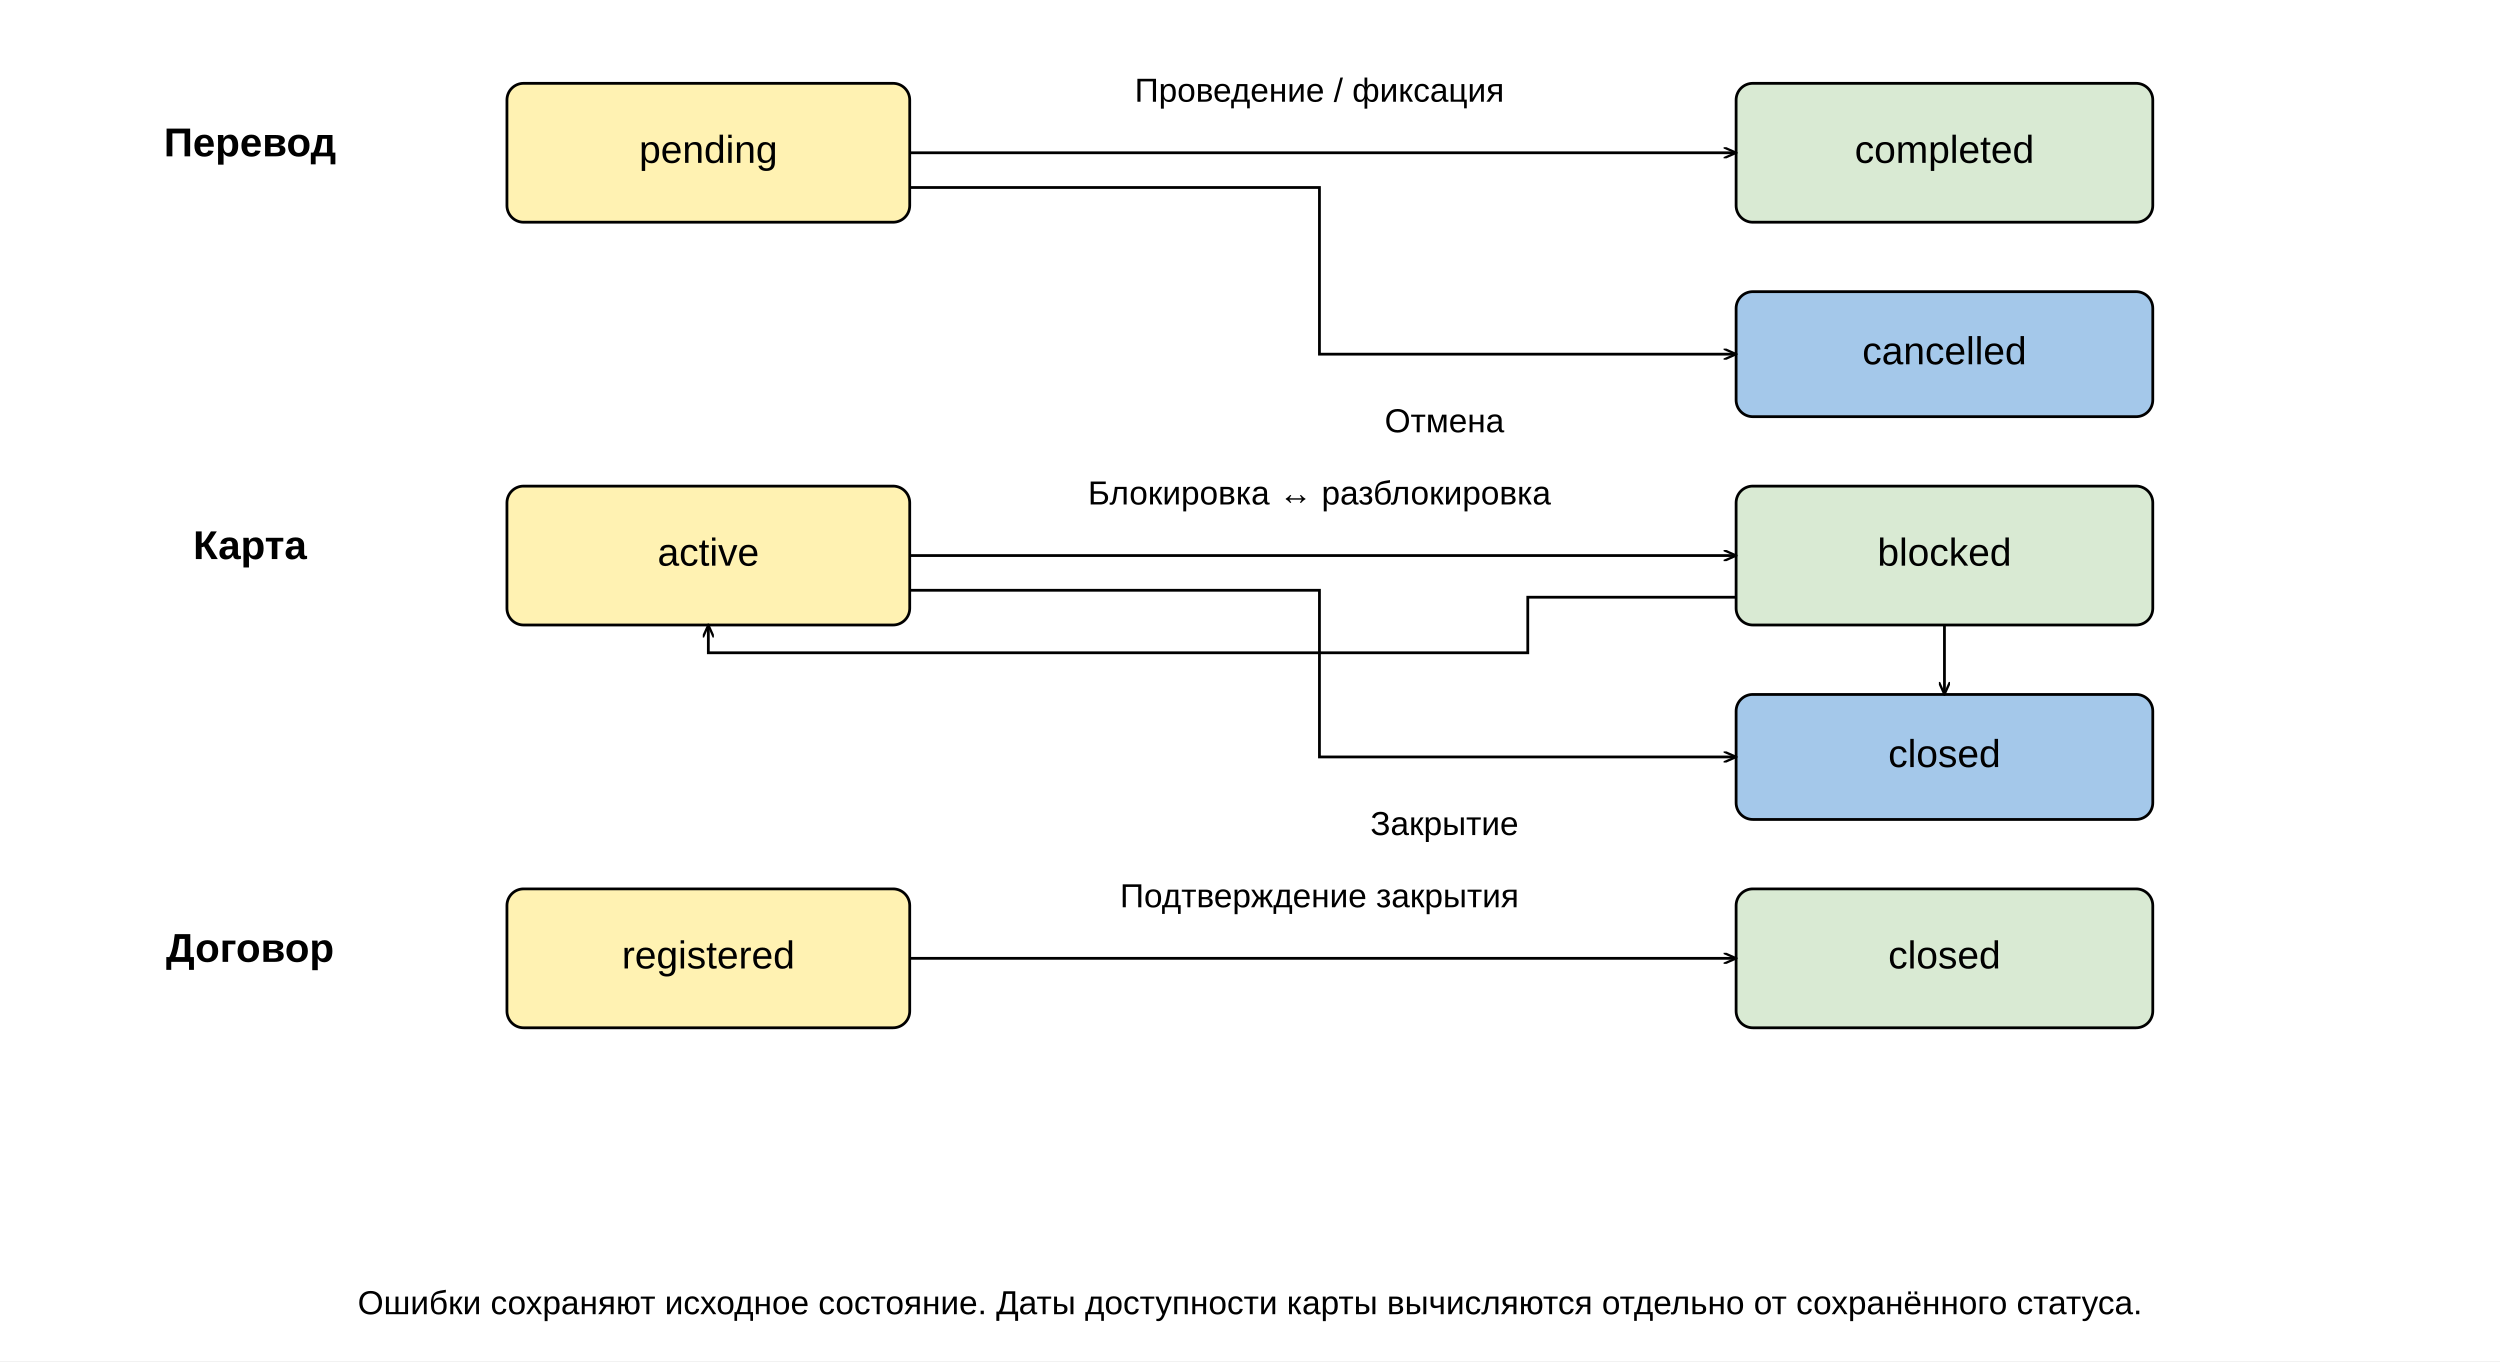
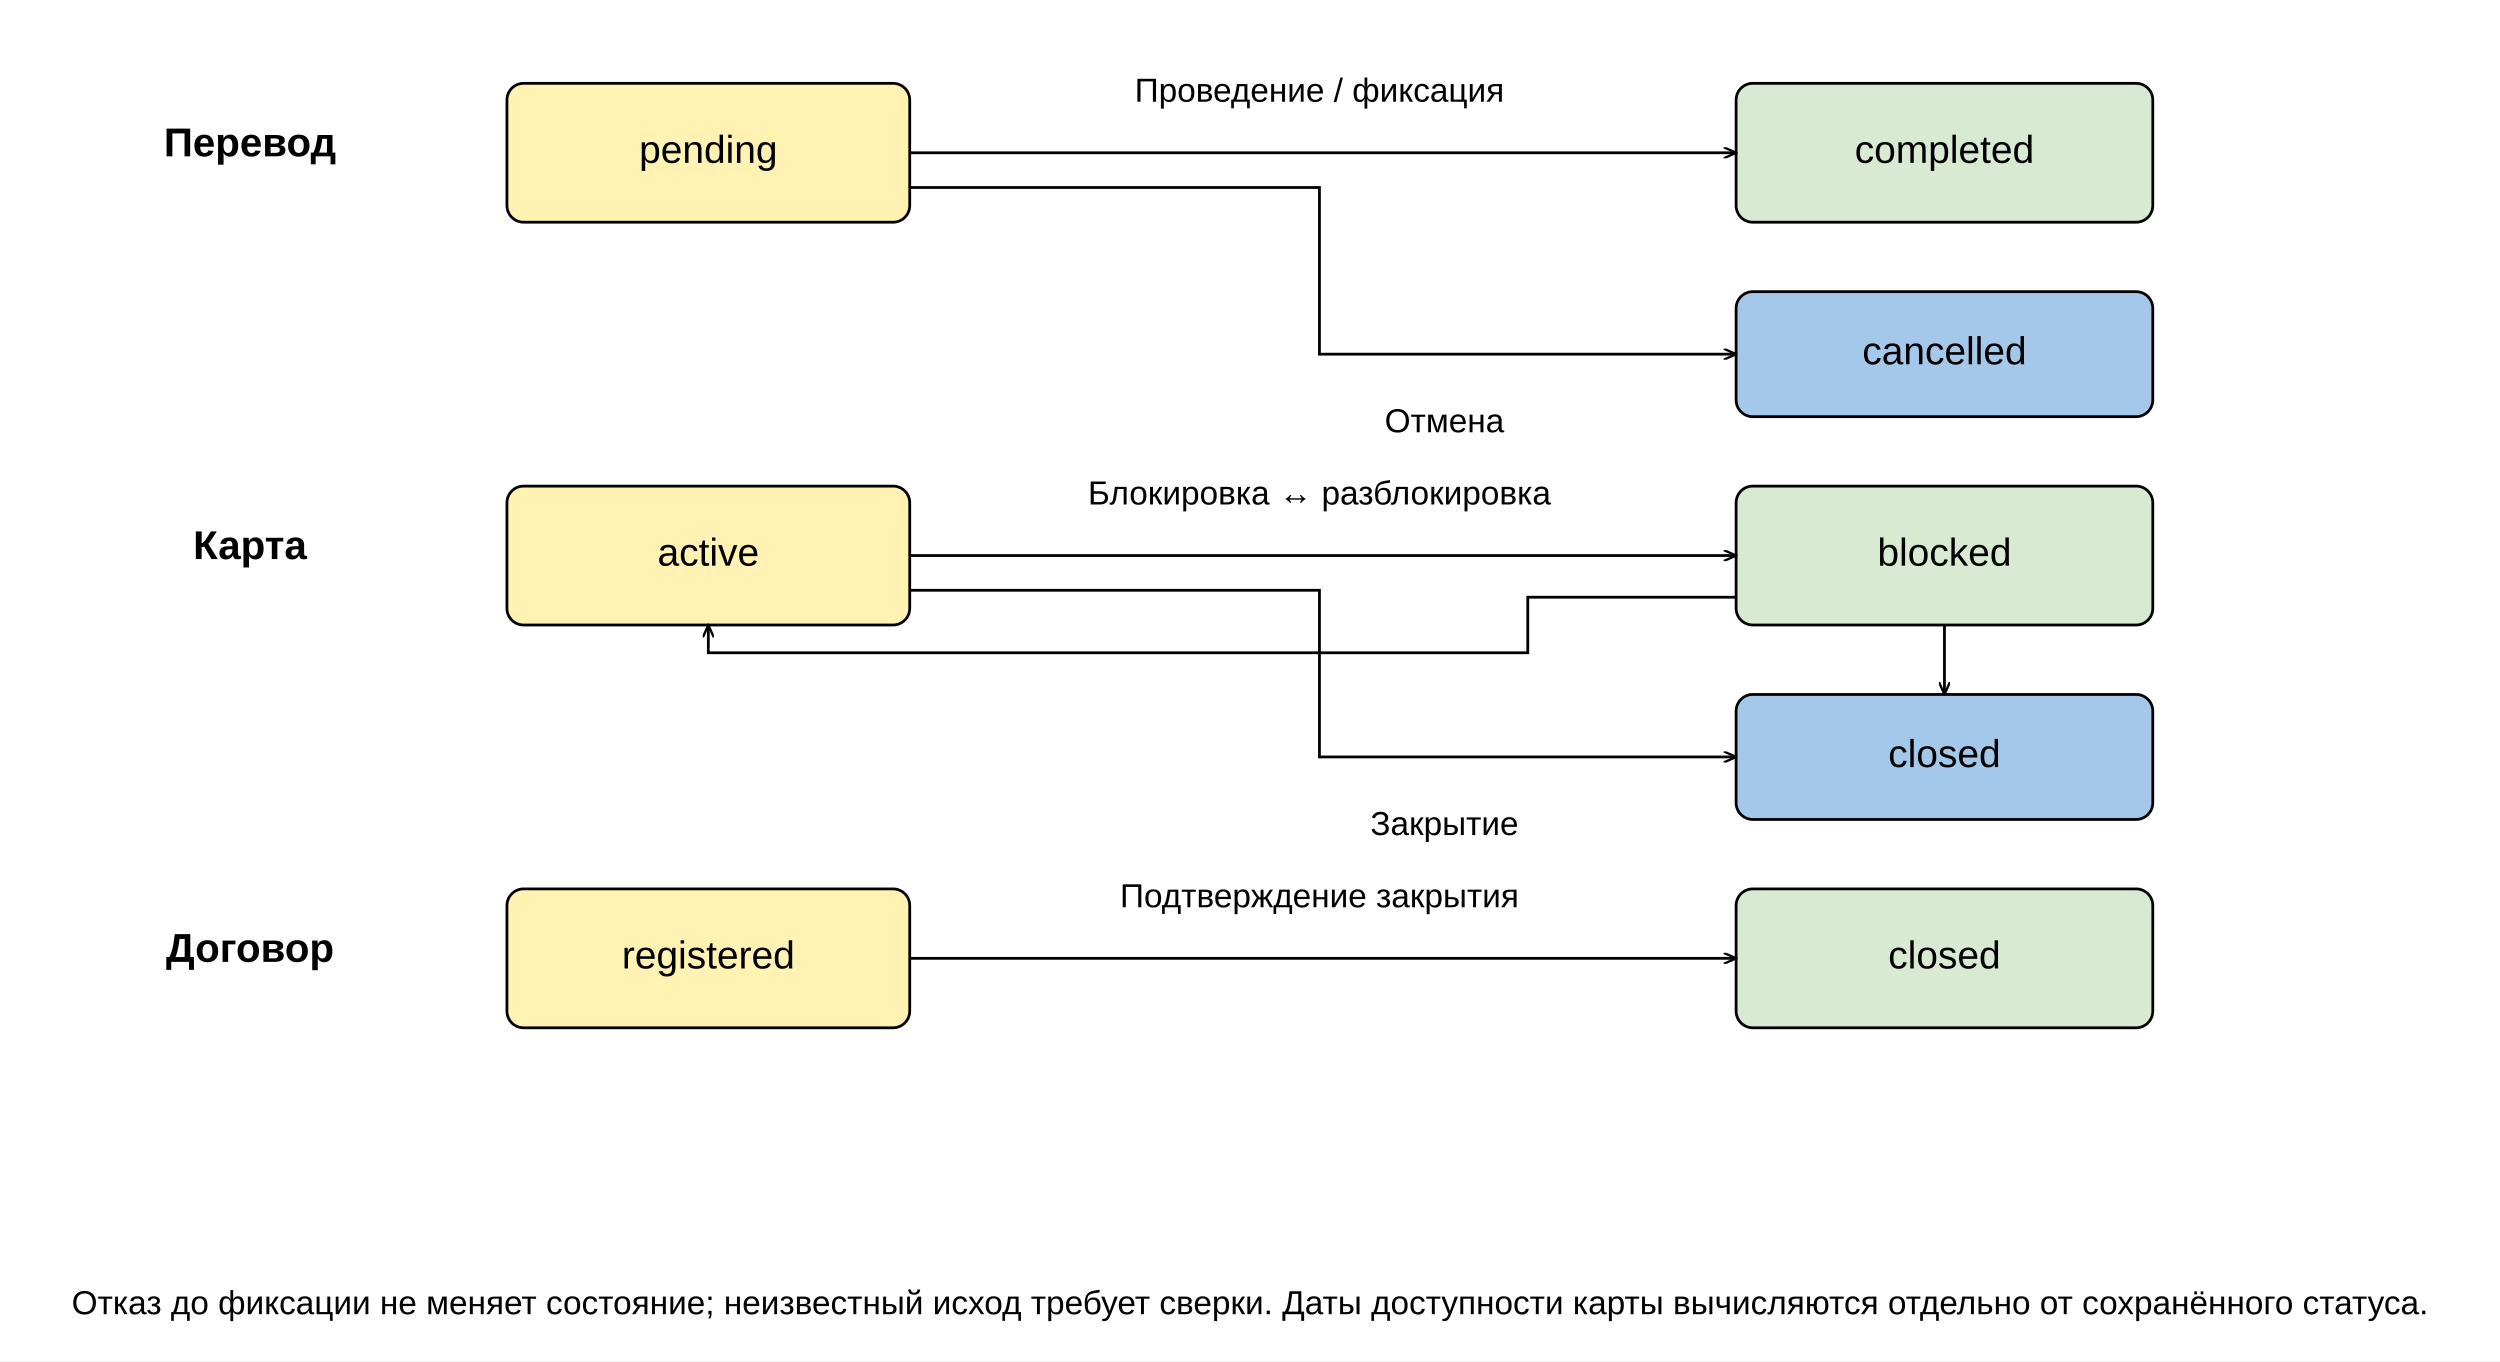
<svg xmlns="http://www.w3.org/2000/svg" width="1800" height="980" viewBox="0 0 1800 980">
  <defs>
    <marker id="arrow" markerWidth="10" markerHeight="8" refX="9" refY="4" orient="auto" markerUnits="userSpaceOnUse">
      <path d="M 0 0 L 9 4 L 0 8" fill="none" stroke="black" stroke-width="1.7" />
    </marker>
  </defs>
  <rect width="100%" height="100%" fill="white" />
  <text x="180" y="112.54" text-anchor="middle" font-family="Arial" font-size="29" fill="black" font-weight="bold">
    <tspan x="180" dy="0">Перевод</tspan>
  </text>
  <rect x="365" y="60" width="290" height="100" rx="12" fill="#FFF2B2" stroke="black" stroke-width="2" />
  <text x="510.0" y="117.28" text-anchor="middle" font-family="Arial" font-size="28" fill="black">
    <tspan x="510.0" dy="0">pending</tspan>
  </text>
  <rect x="1250" y="60" width="300" height="100" rx="12" fill="#D9EAD3" stroke="black" stroke-width="2" />
  <text x="1400.0" y="117.28" text-anchor="middle" font-family="Arial" font-size="28" fill="black">
    <tspan x="1400.0" dy="0">completed</tspan>
  </text>
  <polyline points="655,110 1250,110" fill="none" stroke="black" stroke-width="2" marker-end="url(#arrow)" />
  <rect x="811.508" y="51.56" width="276.984" height="30.88" fill="white" />
  <text x="950" y="73.24" text-anchor="middle" font-family="Arial" font-size="24" fill="black">
    <tspan x="950" dy="0">Проведение / фиксация</tspan>
  </text>
  <rect x="1250" y="210" width="300" height="90" rx="12" fill="#A4C8EA" stroke="black" stroke-width="2" />
  <text x="1400.0" y="262.28" text-anchor="middle" font-family="Arial" font-size="28" fill="black">
    <tspan x="1400.0" dy="0">cancelled</tspan>
  </text>
  <polyline points="655,135 950,135 950,255 1250,255" fill="none" stroke="black" stroke-width="2" marker-end="url(#arrow)" />
  <rect x="991.0" y="289.56" width="98.0" height="30.88" fill="white" />
  <text x="1040" y="311.24" text-anchor="middle" font-family="Arial" font-size="24" fill="black">
    <tspan x="1040" dy="0">Отмена</tspan>
  </text>
  <text x="180" y="402.54" text-anchor="middle" font-family="Arial" font-size="29" fill="black" font-weight="bold">
    <tspan x="180" dy="0">Карта</tspan>
  </text>
  <rect x="365" y="350" width="290" height="100" rx="12" fill="#FFF2B2" stroke="black" stroke-width="2" />
  <text x="510.0" y="407.28" text-anchor="middle" font-family="Arial" font-size="28" fill="black">
    <tspan x="510.0" dy="0">active</tspan>
  </text>
  <rect x="1250" y="350" width="300" height="100" rx="12" fill="#D9EAD3" stroke="black" stroke-width="2" />
  <text x="1400.0" y="407.28" text-anchor="middle" font-family="Arial" font-size="28" fill="black">
    <tspan x="1400.0" dy="0">blocked</tspan>
  </text>
  <polyline points="655,400 1250,400" fill="none" stroke="black" stroke-width="2" marker-end="url(#arrow)" />
  <rect x="777.492" y="341.56" width="345.016" height="30.88" fill="white" />
  <text x="950" y="363.24" text-anchor="middle" font-family="Arial" font-size="24" fill="black">
    <tspan x="950" dy="0">Блокировка ↔ разблокировка</tspan>
  </text>
  <rect x="1250" y="500" width="300" height="90" rx="12" fill="#A4C8EA" stroke="black" stroke-width="2" />
  <text x="1400.0" y="552.28" text-anchor="middle" font-family="Arial" font-size="28" fill="black">
    <tspan x="1400.0" dy="0">closed</tspan>
  </text>
  <polyline points="655,425 950,425 950,545 1250,545" fill="none" stroke="black" stroke-width="2" marker-end="url(#arrow)" />
  <rect x="981.0" y="579.56" width="118.0" height="30.88" fill="white" />
  <text x="1040" y="601.24" text-anchor="middle" font-family="Arial" font-size="24" fill="black">
    <tspan x="1040" dy="0">Закрытие</tspan>
  </text>
  <polyline points="1250,430 1100,430 1100,470 510,470 510,450" fill="none" stroke="black" stroke-width="2" marker-end="url(#arrow)" />
  <polyline points="1400,450 1400,500" fill="none" stroke="black" stroke-width="2" marker-end="url(#arrow)" />
  <text x="180" y="692.54" text-anchor="middle" font-family="Arial" font-size="29" fill="black" font-weight="bold">
    <tspan x="180" dy="0">Договор</tspan>
  </text>
  <rect x="365" y="640" width="290" height="100" rx="12" fill="#FFF2B2" stroke="black" stroke-width="2" />
  <text x="510.0" y="697.28" text-anchor="middle" font-family="Arial" font-size="28" fill="black">
    <tspan x="510.0" dy="0">registered</tspan>
  </text>
  <rect x="1250" y="640" width="300" height="100" rx="12" fill="#D9EAD3" stroke="black" stroke-width="2" />
  <text x="1400.0" y="697.28" text-anchor="middle" font-family="Arial" font-size="28" fill="black">
    <tspan x="1400.0" dy="0">closed</tspan>
  </text>
  <polyline points="655,690 1250,690" fill="none" stroke="black" stroke-width="2" marker-end="url(#arrow)" />
  <rect x="801.508" y="631.56" width="296.984" height="30.88" fill="white" />
  <text x="950" y="653.24" text-anchor="middle" font-family="Arial" font-size="24" fill="black">
    <tspan x="950" dy="0">Подтверждение закрытия</tspan>
  </text>
  <text x="900" y="946.24" text-anchor="middle" font-family="Arial" font-size="24" fill="black">
-     <tspan x="900" dy="0">Ошибки сохраняют исходное состояние. Даты доступности карты вычисляются отдельно от сохранённого статуса.</tspan>
+     <tspan x="900" dy="0">Отказ до фиксации не меняет состояние; неизвестный исход требует сверки. Даты доступности карты вычисляются отдельно от сохранённого статуса.</tspan>
  </text>
</svg>
